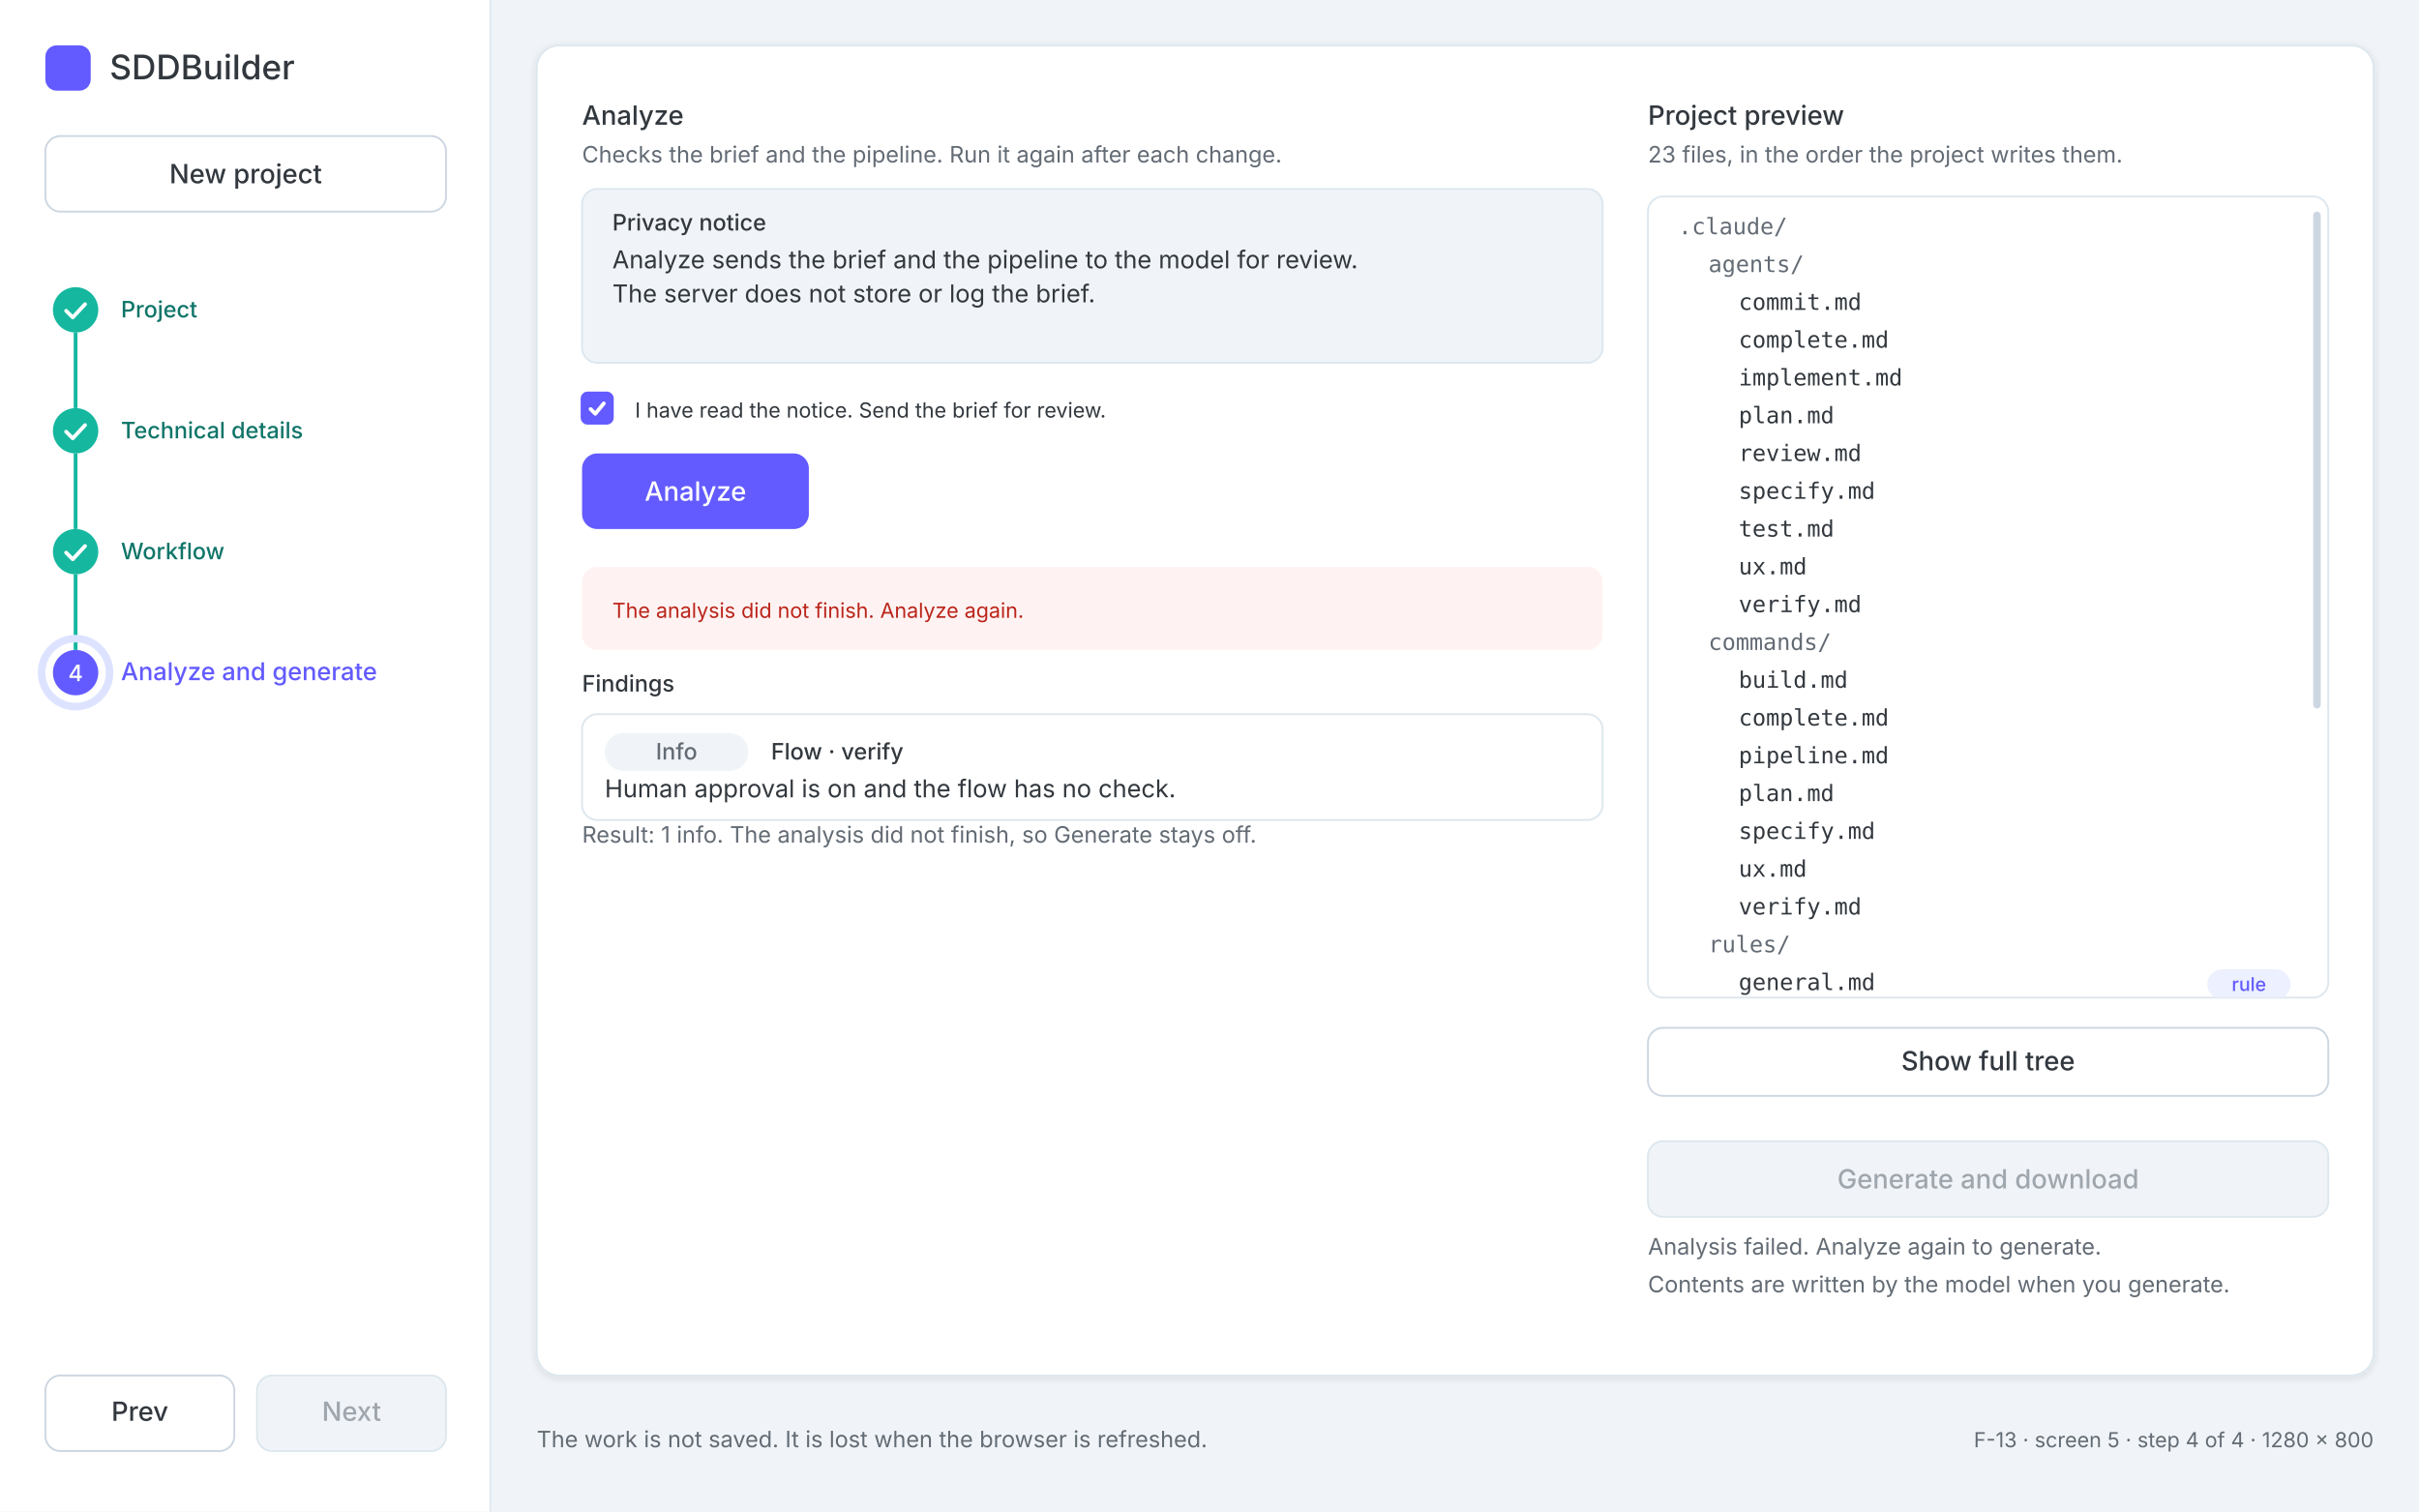
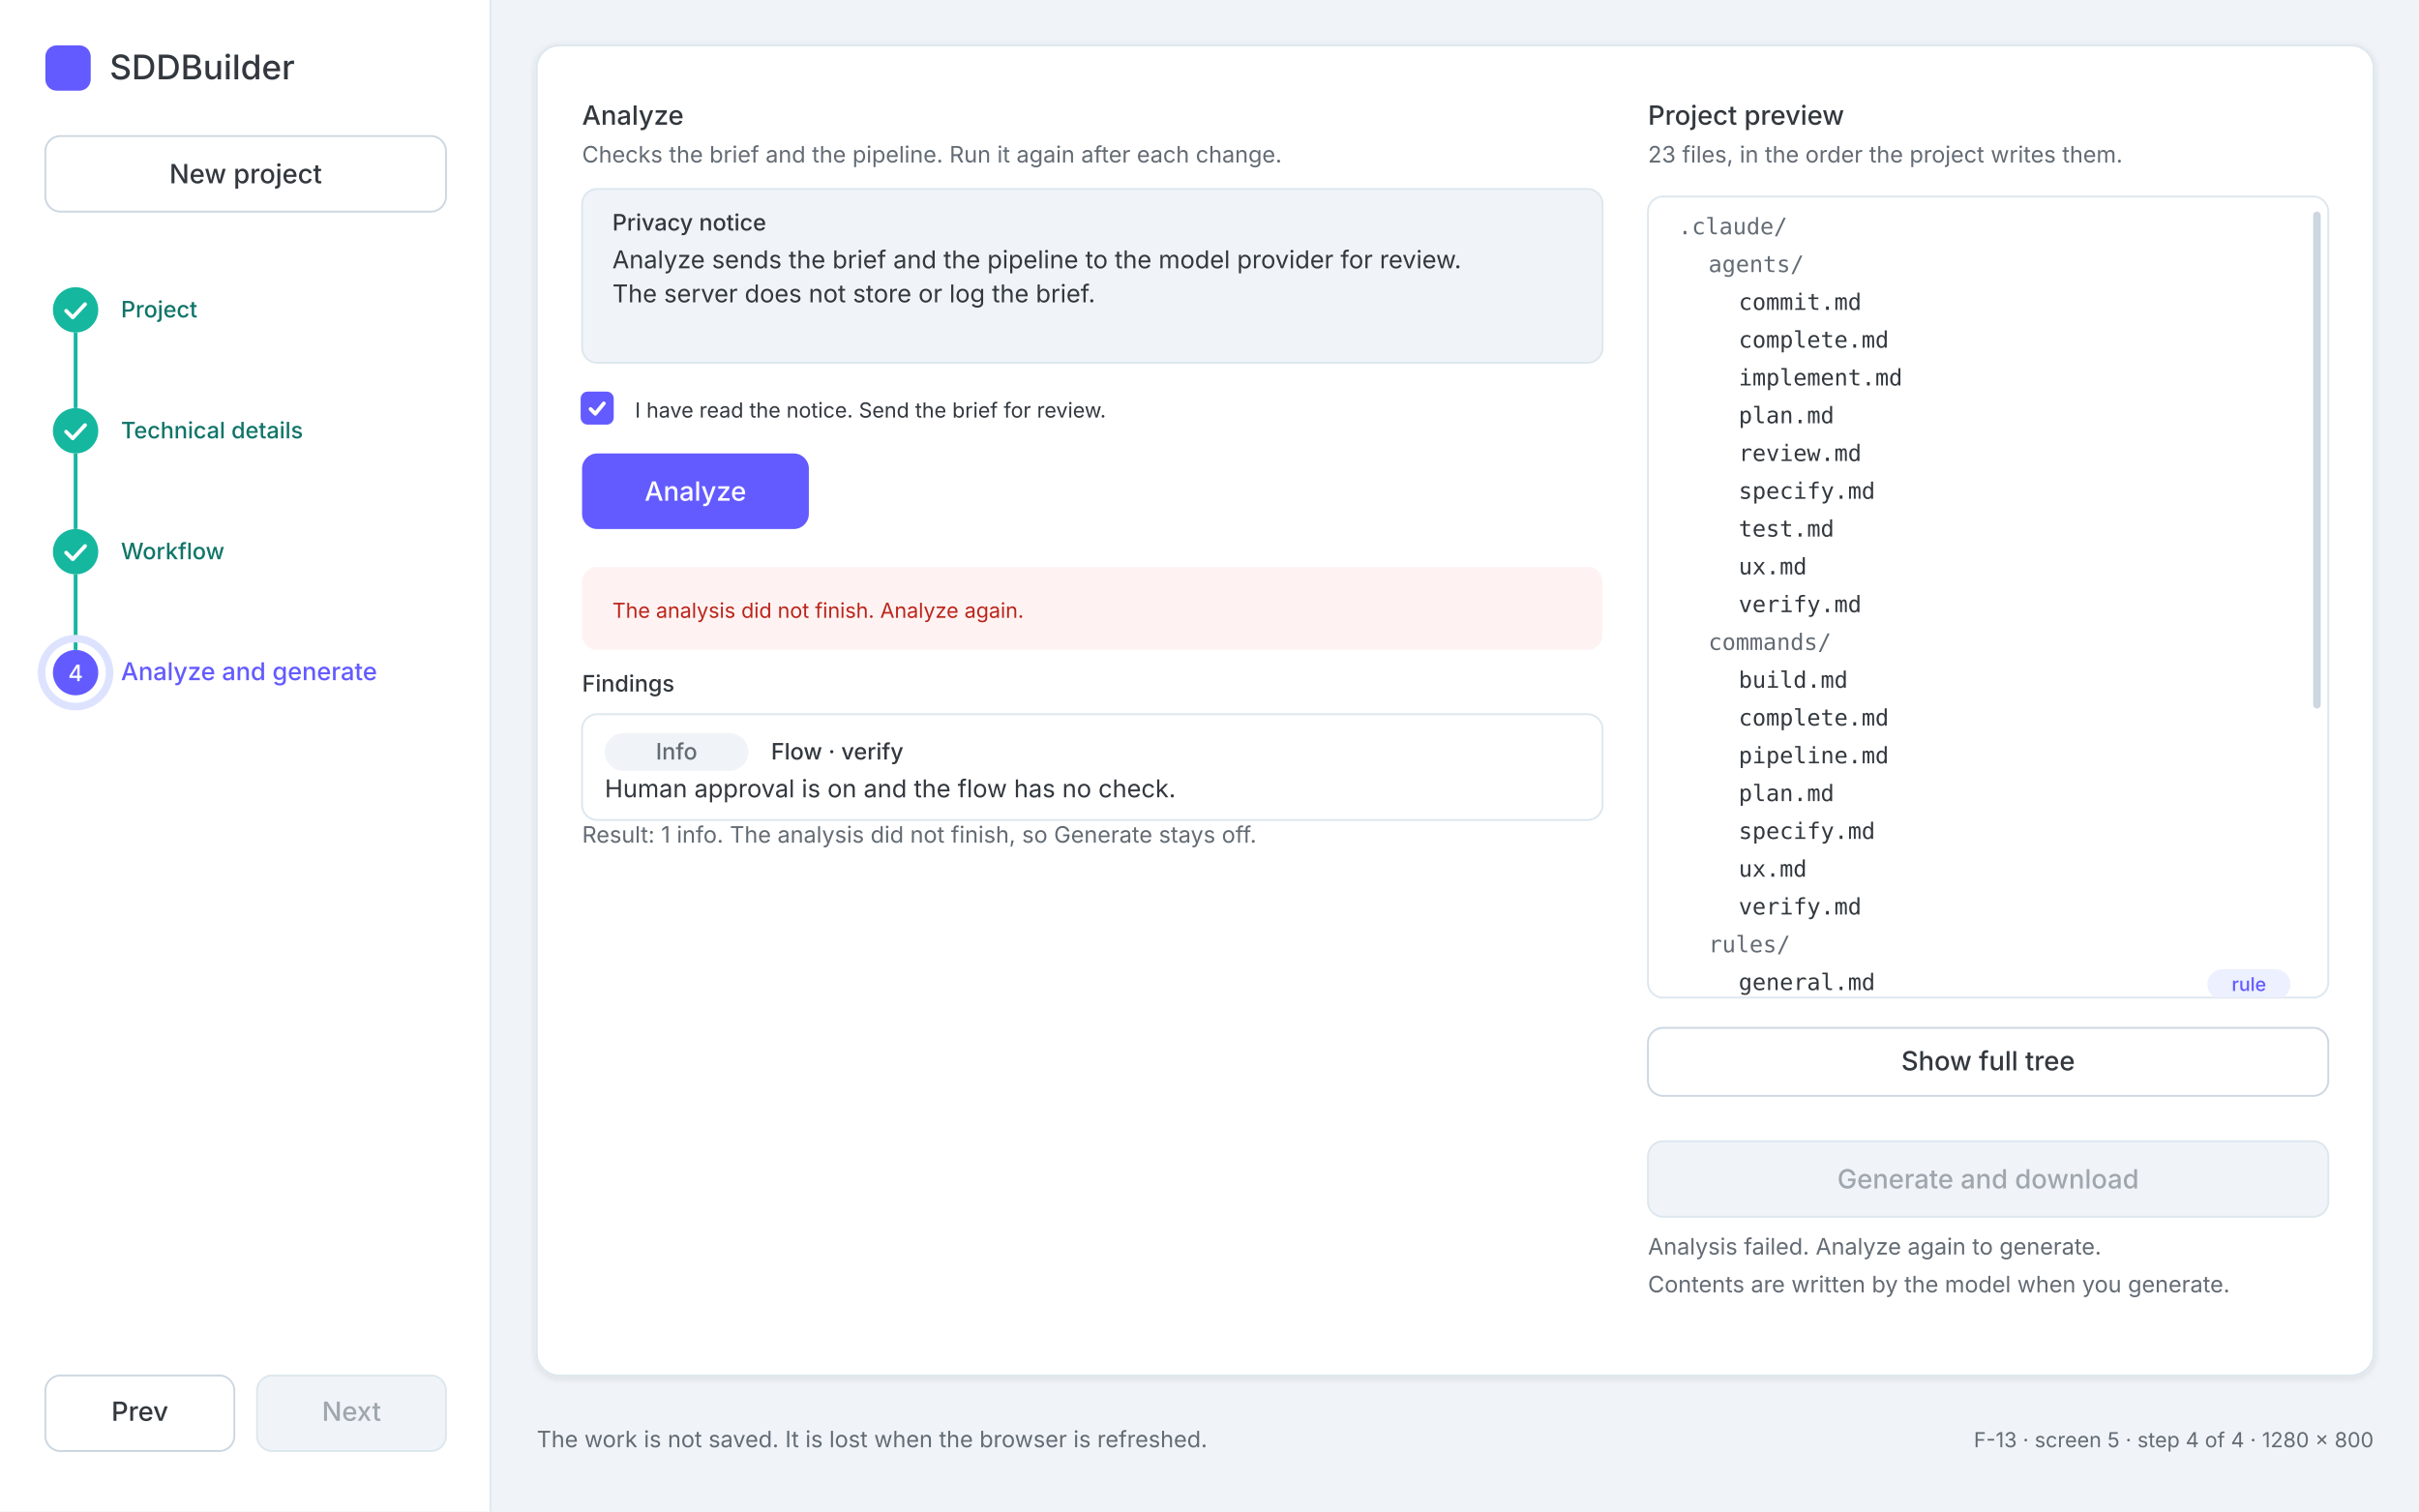
<svg xmlns="http://www.w3.org/2000/svg" width="1280" height="800" viewBox="0 0 1280 800">
  <defs>
    <filter id="sh" x="-5%" y="-5%" width="110%" height="115%">
      <feDropShadow dx="0" dy="1" stdDeviation="2" flood-color="#32383E" flood-opacity="0.12" />
    </filter>
  </defs>
  <style>
text{font-family:Inter,system-ui,-apple-system,"Segoe UI",sans-serif;font-size:13px;fill:#32383E}
.brand{font-size:18px;font-weight:500}
.btnText{font-size:14px;font-weight:500;fill:#FFFFFF}
.btnDark{font-size:14px;font-weight:500;fill:#32383E}
.navOff{font-size:14px;font-weight:500;fill:#9FA6AD}
.h1{font-size:16px;font-weight:500}
.h2{font-size:14px;font-weight:500}
.b12{font-size:12px;font-weight:500}
.muted{font-size:12px;fill:#636B74}
.caption{font-size:11px;fill:#636B74}
.label-cur{font-size:13px;font-weight:500;fill:#635BFF}
.label-done{font-size:12px;font-weight:500;fill:#107569}
.label-todo{font-size:12px;font-weight:500;fill:#636B74}
.num{font-size:12px;font-weight:500;fill:#FFFFFF}
.num-todo{font-size:12px;font-weight:500;fill:#636B74}
.disText{font-size:14px;font-weight:500;fill:#9FA6AD}
.pill{font-size:12px;font-weight:500}
.tree{font-family:"ui-monospace",Menlo,Consolas,monospace;font-size:12px;fill:#32383E}
.dir{fill:#636B74}
.errT{font-size:11px;fill:#BB241A}
.tagT{font-size:10px;font-weight:500;fill:#635BFF}
.card{fill:#FFFFFF;stroke:#DDE7EE}
.btnP{fill:#635BFF}
.btn{fill:#FFFFFF;stroke:#CDD7E1}
.btnOff{fill:#F0F4F8;stroke:#DDE7EE}
.ring{fill:none;stroke:#DDE3FF;stroke-width:4}
.node-todo{fill:#FFFFFF;stroke:#CDD7E1;stroke-width:1.5}
.node-cur{fill:#635BFF}
.node-done{fill:#15B79F}
.check{fill:none;stroke:#FFFFFF;stroke-width:2;stroke-linecap:round;stroke-linejoin:round}
.line-todo{stroke:#CDD7E1;stroke-width:2}
.line-done{stroke:#15B79F;stroke-width:2}
.row{fill:#FFFFFF;stroke:#DDE7EE}
.panel{fill:#FFFFFF;stroke:#DDE7EE}
.thumb{fill:#CDD7E1}
</style>
  <rect width="1280" height="800" fill="#F0F4F8" />
  <rect x="0" y="0" width="260" height="800" fill="#FFFFFF" />
  <rect x="259" y="0" width="1" height="800" fill="#DDE7EE" />
  <rect x="24" y="24" width="24" height="24" rx="6" fill="#635BFF" />
  <text x="58" y="42" class="brand">SDDBuilder</text>
  <rect x="24" y="72" width="212" height="40" rx="8" class="btn" />
  <text x="130" y="97" class="btnDark" text-anchor="middle">New project</text>
  <line x1="40" y1="176" x2="40" y2="216" class="line-done" />
  <line x1="40" y1="240" x2="40" y2="280" class="line-done" />
  <line x1="40" y1="304" x2="40" y2="344" class="line-done" />
  <circle class="node-done" cx="40" cy="164" r="12" />
  <path class="check" d="M35 164.5 L38.5 168 L45 161" />
  <text class="label-done" x="64" y="168">Project</text>
  <circle class="node-done" cx="40" cy="228" r="12" />
  <path class="check" d="M35 228.5 L38.5 232 L45 225" />
  <text class="label-done" x="64" y="232">Technical details</text>
  <circle class="node-done" cx="40" cy="292" r="12" />
  <path class="check" d="M35 292.5 L38.5 296 L45 289" />
  <text class="label-done" x="64" y="296">Workflow</text>
  <circle class="ring" cx="40" cy="356" r="18" />
  <circle class="node-cur" cx="40" cy="356" r="12" />
  <text class="num" x="40" y="360.5" text-anchor="middle">4</text>
  <text class="label-cur" x="64" y="360">Analyze and generate</text>
  <g>
    <rect class="btn" x="24" y="728" width="100" height="40" rx="8" />
    <text class="btnDark" x="74" y="752" text-anchor="middle">Prev</text>
  </g>
  <g>
    <rect class="btnOff" x="136" y="728" width="100" height="40" rx="8" />
    <text class="navOff" x="186" y="752" text-anchor="middle">Next</text>
  </g>
  <rect x="284" y="24" width="972" height="704" rx="12" class="card" filter="url(#sh)" />
  <text x="308" y="66" class="h2">Analyze</text>
  <text x="308" y="86" class="muted">Checks the brief and the pipeline. Run it again after each change.</text>
  <rect x="308" y="100" width="540" height="92" rx="8" fill="#F0F4F8" stroke="#DDE7EE" />
  <text x="324" y="122" class="b12">Privacy notice</text>
-   <text x="324" y="142">Analyze sends the brief and the pipeline to the model for review.</text>
+   <text x="324" y="142">Analyze sends the brief and the pipeline to the model provider for review.</text>
  <text x="324" y="160">The server does not store or log the brief.</text>
  <g>
    <rect x="308" y="208" width="16" height="16" rx="3" fill="#635BFF" stroke="#635BFF" stroke-width="1.5" />
    <path class="check" d="M312.5 216.5 L315 219 L319.5 213.5" />
  </g>
  <text x="336" y="221" style="font-size:11px">I have read the notice. Send the brief for review.</text>
  <g>
    <rect class="btnP" x="308" y="240" width="120" height="40" rx="8" />
    <text class="btnText" x="368" y="265" text-anchor="middle">Analyze</text>
  </g>
  <rect x="308" y="300" width="540" height="44" rx="8" fill="#FEF3F2" />
  <text x="324" y="327" class="errT">The analysis did not finish. Analyze again.</text>
  <text x="308" y="366" class="b12">Findings</text>
  <g>
    <rect class="row" x="308" y="378" width="540" height="56" rx="8" />
    <rect x="320" y="388" width="76" height="20" rx="10" fill="#F0F4F8" />
    <text class="pill" x="358" y="402" text-anchor="middle" style="fill:#636B74">Info</text>
    <text x="408" y="402" class="b12">Flow · verify</text>
    <text x="320" y="422">Human approval is on and the flow has no check.</text>
  </g>
  <text x="308" y="446" class="muted">Result: 1 info. The analysis did not finish, so Generate stays off.</text>
  <text x="872" y="66" class="h2">Project preview</text>
  <text x="872" y="86" class="muted">23 files, in the order the project writes them.</text>
  <clipPath id="clipCol">
    <rect x="872" y="104" width="360" height="424" rx="8" />
  </clipPath>
  <rect class="panel" x="872" y="104" width="360" height="424" rx="8" />
  <g clip-path="url(#clipCol)">
    <text x="888" y="124" class="tree dir">.claude/</text>
    <text x="904" y="144" class="tree dir">agents/</text>
    <text x="920" y="164" class="tree">commit.md</text>
    <text x="920" y="184" class="tree">complete.md</text>
    <text x="920" y="204" class="tree">implement.md</text>
    <text x="920" y="224" class="tree">plan.md</text>
    <text x="920" y="244" class="tree">review.md</text>
    <text x="920" y="264" class="tree">specify.md</text>
    <text x="920" y="284" class="tree">test.md</text>
    <text x="920" y="304" class="tree">ux.md</text>
    <text x="920" y="324" class="tree">verify.md</text>
    <text x="904" y="344" class="tree dir">commands/</text>
    <text x="920" y="364" class="tree">build.md</text>
    <text x="920" y="384" class="tree">complete.md</text>
    <text x="920" y="404" class="tree">pipeline.md</text>
    <text x="920" y="424" class="tree">plan.md</text>
    <text x="920" y="444" class="tree">specify.md</text>
    <text x="920" y="464" class="tree">ux.md</text>
    <text x="920" y="484" class="tree">verify.md</text>
    <text x="904" y="504" class="tree dir">rules/</text>
    <text x="920" y="524" class="tree">general.md</text>
    <rect x="1168" y="513" width="44" height="16" rx="8" fill="#ECF0FF" />
    <text class="tagT" x="1190" y="524.5" text-anchor="middle">rule</text>
    <text x="920" y="544" class="tree">typescript.md</text>
    <rect x="1168" y="533" width="44" height="16" rx="8" fill="#ECF0FF" />
    <text class="tagT" x="1190" y="544.5" text-anchor="middle">rule</text>
    <text x="888" y="564" class="tree">CLAUDE.md</text>
    <text x="888" y="584" class="tree dir">spec/</text>
    <text x="904" y="604" class="tree dir">documents/</text>
    <text x="920" y="624" class="tree">process.md</text>
    <text x="904" y="644" class="tree dir">specifications/</text>
    <text x="920" y="664" class="tree dir">F-00-template/</text>
    <text x="936" y="684" class="tree">plan.md</text>
    <text x="936" y="704" class="tree">progress.md</text>
    <text x="936" y="724" class="tree">stories.md</text>
  </g>
  <rect class="thumb" x="1224" y="112" width="4" height="263" rx="2" />
  <g>
    <rect class="btn" x="872" y="544" width="360" height="36" rx="8" />
    <text class="btnDark" x="1052" y="566.5" text-anchor="middle">Show full tree</text>
  </g>
  <g>
    <rect class="btnOff" x="872" y="604" width="360" height="40" rx="8" />
    <text class="disText" x="1052" y="629" text-anchor="middle">Generate and download</text>
  </g>
  <text x="872" y="664" class="muted">Analysis failed. Analyze again to generate.</text>
  <text x="872" y="684" class="muted">Contents are written by the model when you generate.</text>
  <text x="284" y="766" class="muted">The work is not saved. It is lost when the browser is refreshed.</text>
  <text x="1256" y="766" class="caption" text-anchor="end">F-13 · screen 5 · step 4 of 4 · 1280 × 800</text>
</svg>
